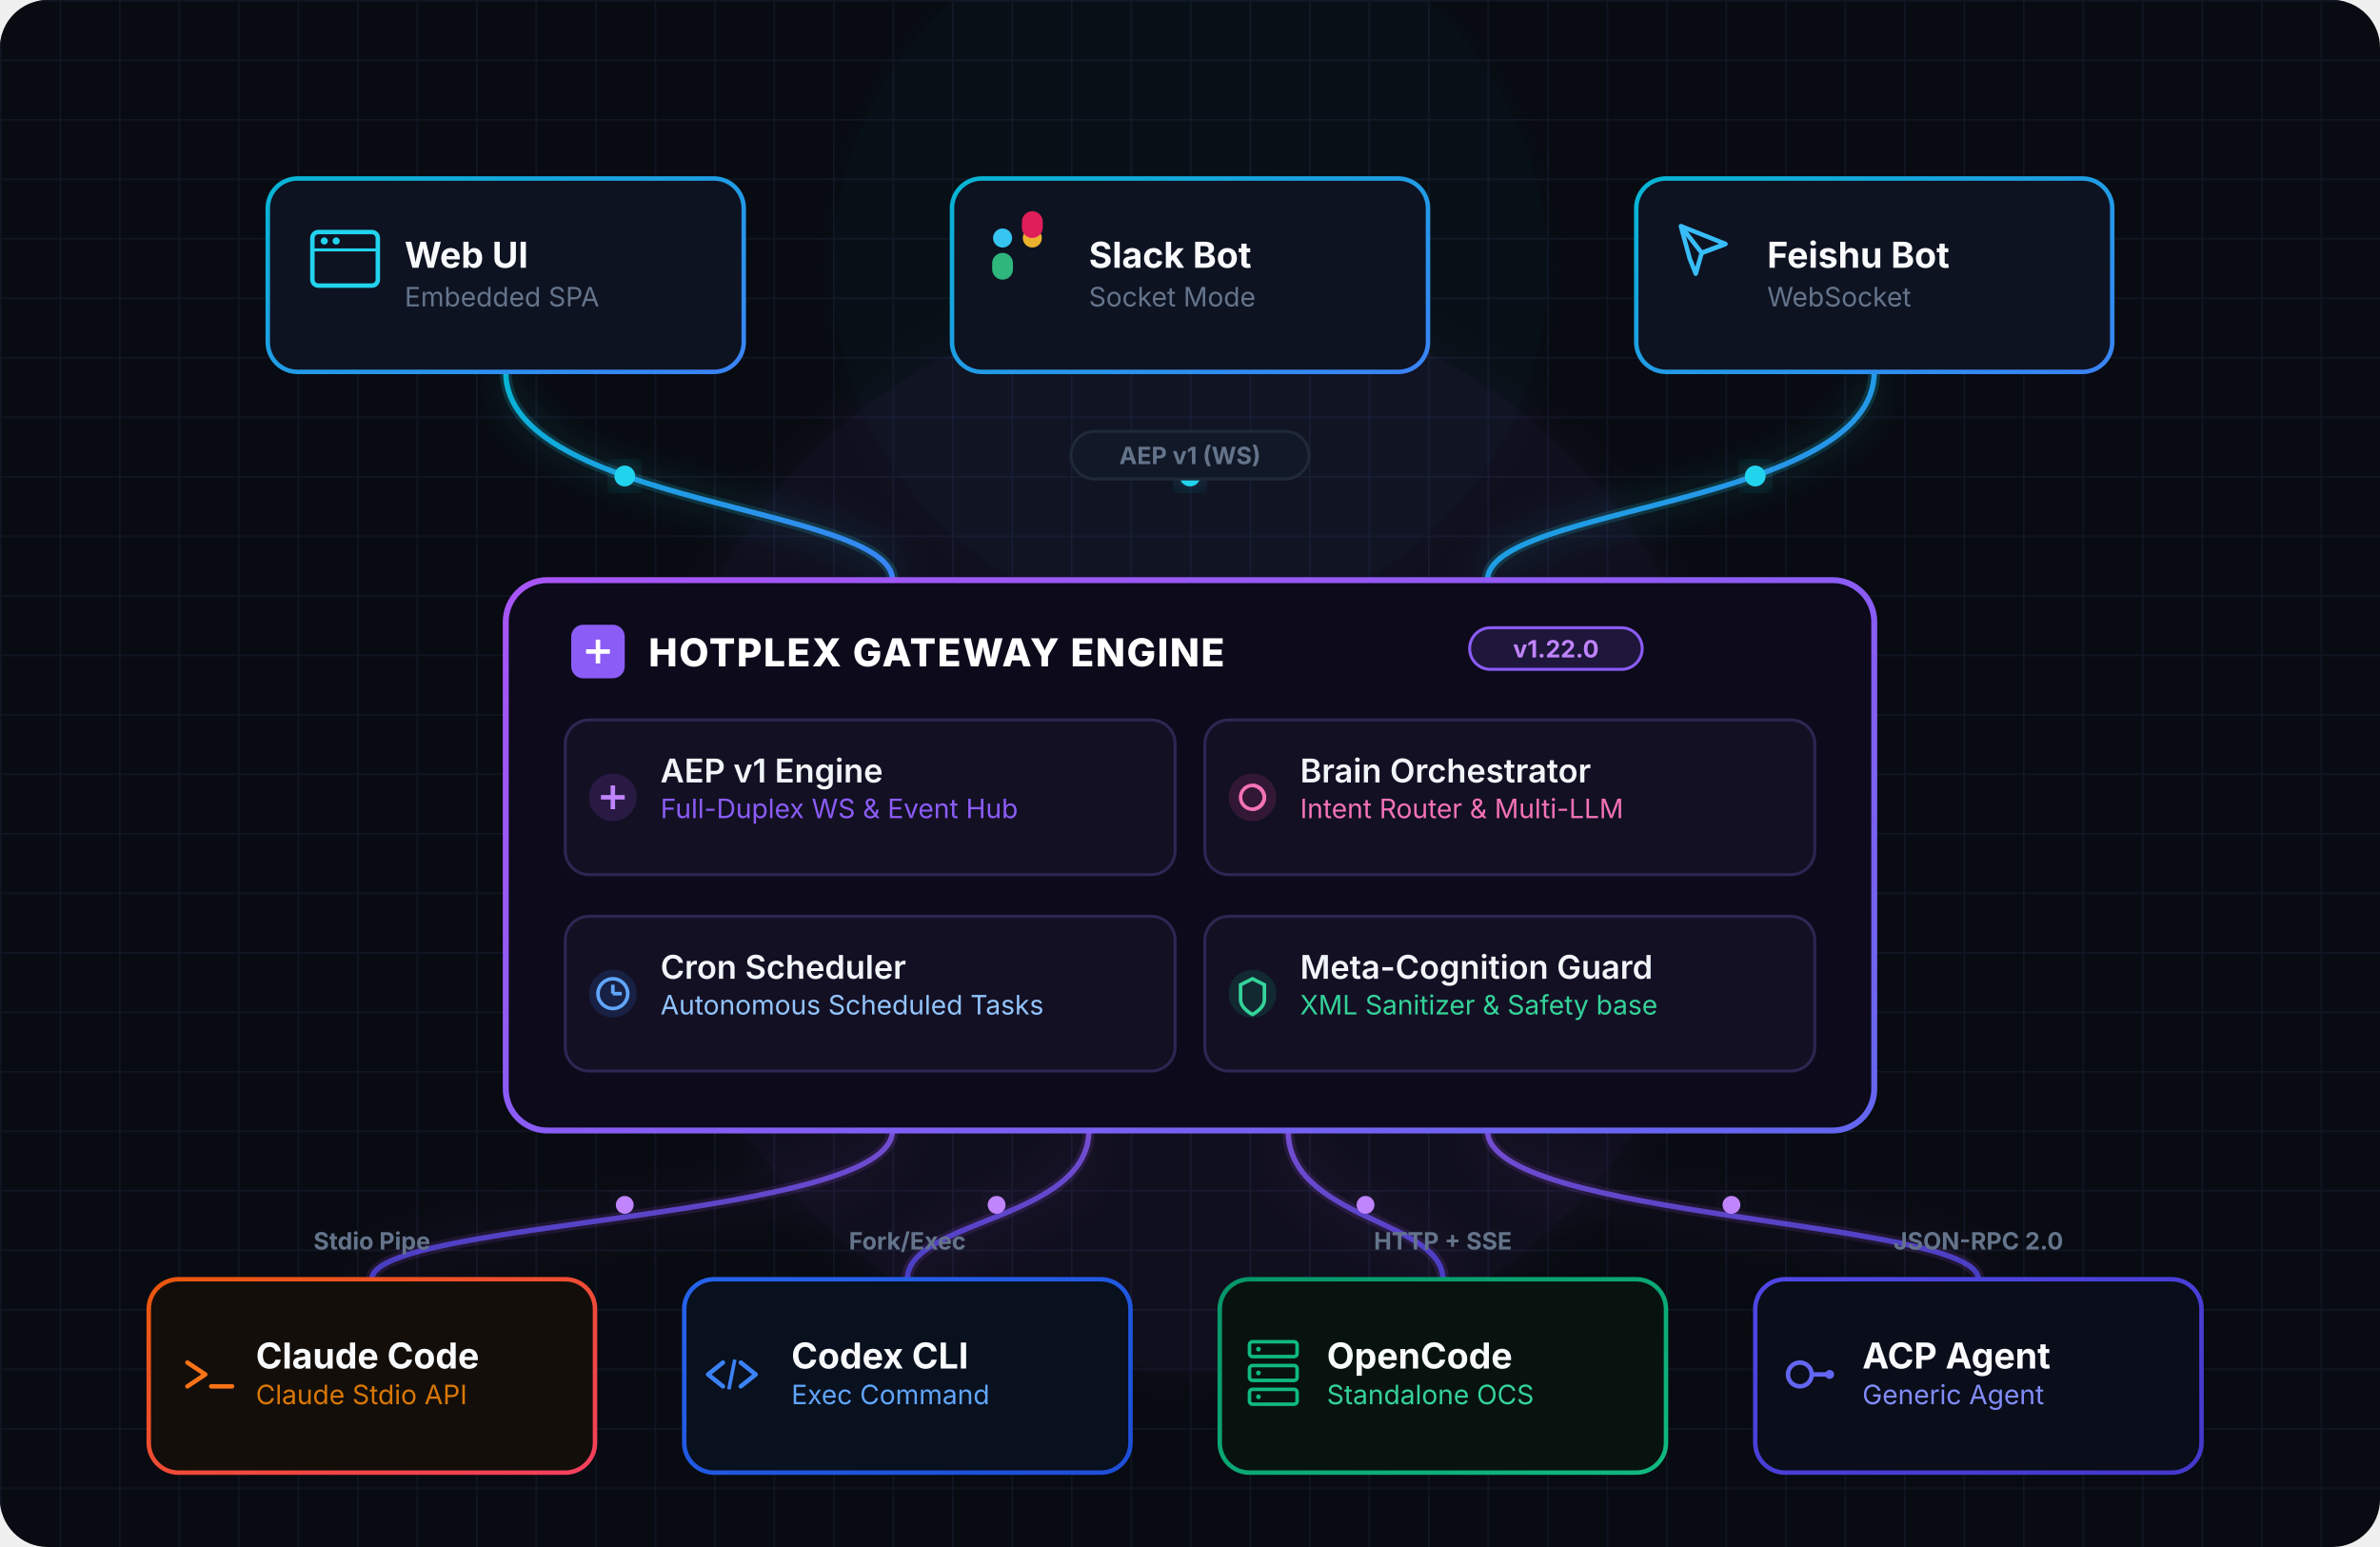
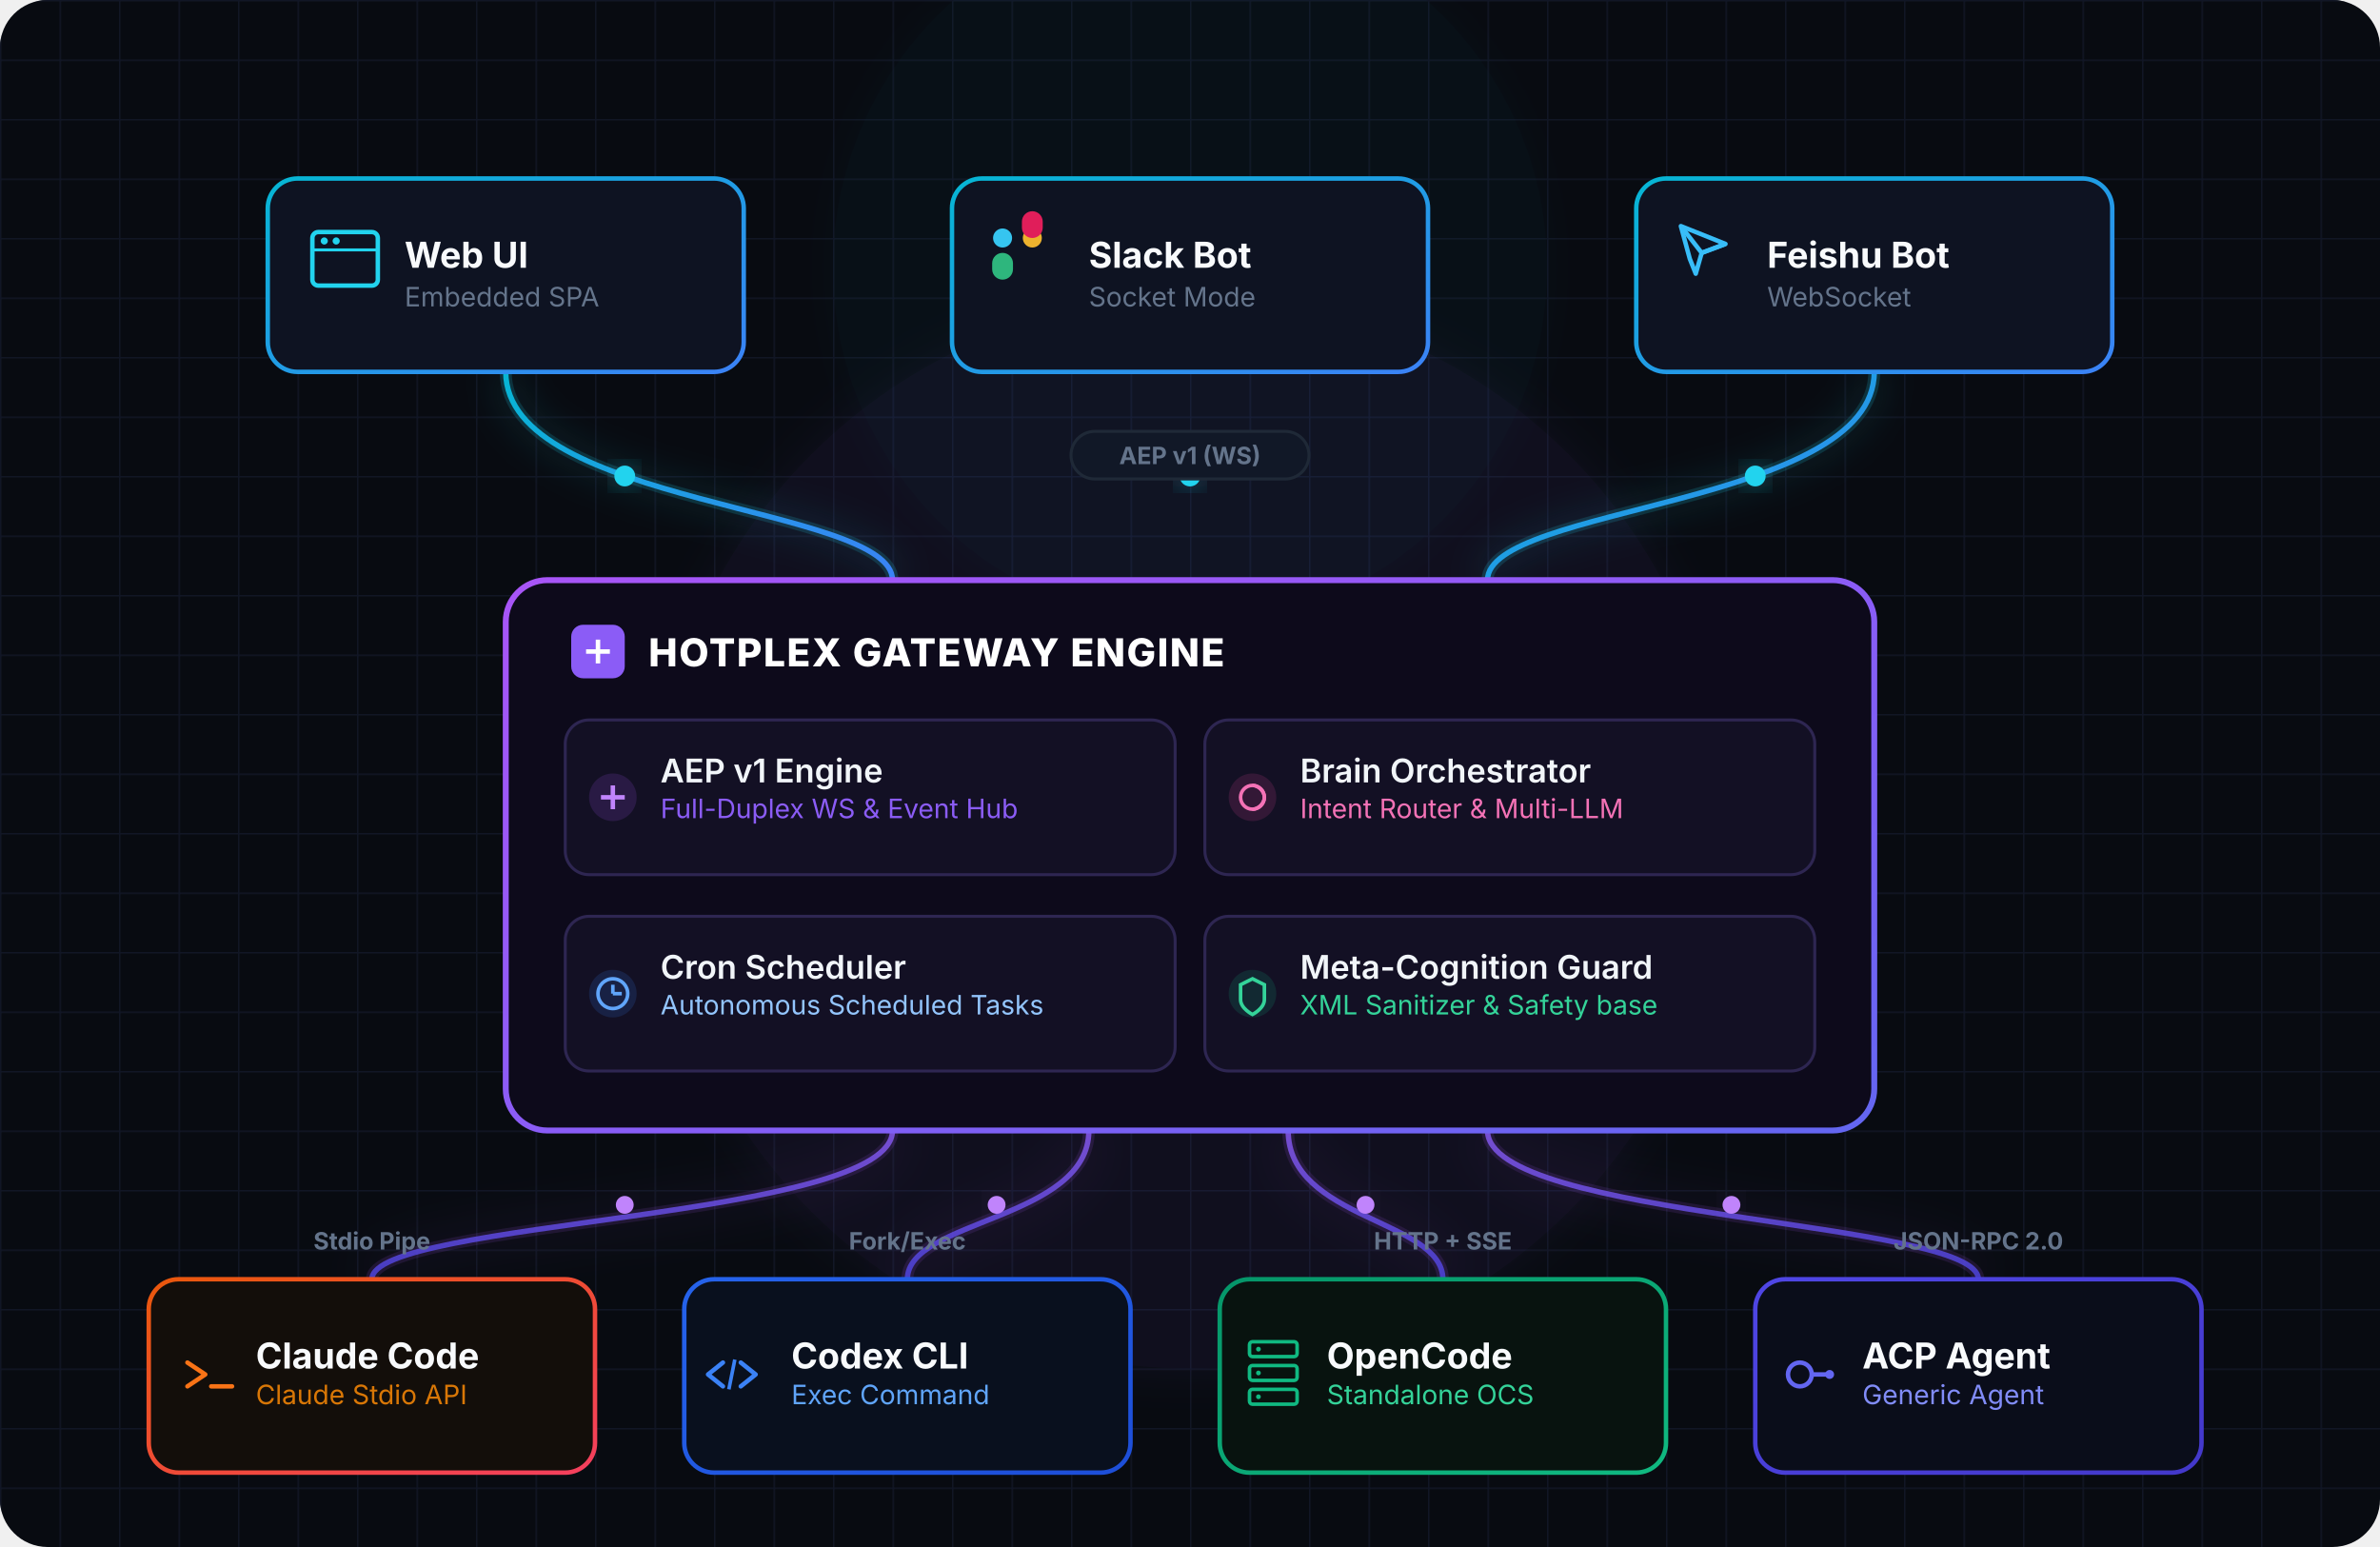
<svg xmlns="http://www.w3.org/2000/svg" width="800" height="520" viewBox="0 0 800 520" fill="none">
  <defs>
    <pattern id="grid" width="20" height="20" patternUnits="userSpaceOnUse">
      <path d="M 20 0 L 0 0 0 20" fill="none" stroke="#111625" stroke-width="1" />
    </pattern>
    <filter id="glow-cyan" x="-30%" y="-30%" width="160%" height="160%">
      <feGaussianBlur stdDeviation="6" result="blur" />
      <feComposite in="SourceGraphic" in2="blur" operator="over" />
    </filter>
    <filter id="glow-purple" x="-30%" y="-30%" width="160%" height="160%">
      <feGaussianBlur stdDeviation="8" result="blur" />
      <feComposite in="SourceGraphic" in2="blur" operator="over" />
    </filter>
    <linearGradient id="grad-client" x1="0%" y1="0%" x2="100%" y2="100%">
      <stop offset="0%" stop-color="#06b6d4" />
      <stop offset="100%" stop-color="#3b82f6" />
    </linearGradient>
    <linearGradient id="grad-gateway" x1="0%" y1="0%" x2="100%" y2="100%">
      <stop offset="0%" stop-color="#a855f7" />
      <stop offset="50%" stop-color="#8b5cf6" />
      <stop offset="100%" stop-color="#6366f1" />
    </linearGradient>
    <linearGradient id="grad-claude" x1="0%" y1="0%" x2="100%" y2="100%">
      <stop offset="0%" stop-color="#ea580c" />
      <stop offset="100%" stop-color="#f43f5e" />
    </linearGradient>
    <linearGradient id="grad-codex" x1="0%" y1="0%" x2="100%" y2="100%">
      <stop offset="0%" stop-color="#2563eb" />
      <stop offset="100%" stop-color="#1d4ed8" />
    </linearGradient>
    <linearGradient id="grad-opencode" x1="0%" y1="0%" x2="100%" y2="100%">
      <stop offset="0%" stop-color="#059669" />
      <stop offset="100%" stop-color="#10b981" />
    </linearGradient>
    <linearGradient id="grad-acp" x1="0%" y1="0%" x2="100%" y2="100%">
      <stop offset="0%" stop-color="#4f46e5" />
      <stop offset="100%" stop-color="#4338ca" />
    </linearGradient>
    <linearGradient id="grad-line-cyan" x1="0%" y1="0%" x2="0%" y2="100%">
      <stop offset="0%" stop-color="#06b6d4" stop-opacity="0.8" />
      <stop offset="100%" stop-color="#8b5cf6" stop-opacity="0.8" />
    </linearGradient>
    <linearGradient id="grad-line-purple" x1="0%" y1="0%" x2="0%" y2="100%">
      <stop offset="0%" stop-color="#8b5cf6" stop-opacity="0.8" />
      <stop offset="100%" stop-color="#4f46e5" stop-opacity="0.8" />
    </linearGradient>
  </defs>
  <rect width="800" height="520" fill="#080b11" rx="16" />
  <rect width="800" height="520" fill="url(#grid)" rx="16" />
  <circle cx="400" cy="280" r="180" fill="#8b5cf6" opacity="0.06" filter="url(#glow-purple)" />
  <circle cx="400" cy="90" r="120" fill="#06b6d4" opacity="0.03" filter="url(#glow-cyan)" />
  <path d="M 170 125 C 170 170, 300 170, 300 195" fill="none" stroke="#22d3ee" stroke-width="4" opacity="0.2" filter="url(#glow-cyan)" />
  <path d="M 400 125 L 400 195" fill="none" stroke="#22d3ee" stroke-width="4" opacity="0.2" filter="url(#glow-cyan)" />
  <path d="M 630 125 C 630 170, 500 170, 500 195" fill="none" stroke="#22d3ee" stroke-width="4" opacity="0.2" filter="url(#glow-cyan)" />
  <path d="M 170 125 C 170 170, 300 170, 300 195" fill="none" stroke="url(#grad-client)" stroke-width="1.8" />
  <path d="M 400 125 L 400 195" fill="none" stroke="url(#grad-client)" stroke-width="1.8" />
  <path d="M 630 125 C 630 170, 500 170, 500 195" fill="none" stroke="url(#grad-client)" stroke-width="1.8" />
  <path d="M 300 380 C 300 410, 125 410, 125 430" fill="none" stroke="#a855f7" stroke-width="4" opacity="0.15" filter="url(#glow-purple)" />
  <path d="M 366 380 C 366 410, 305 410, 305 430" fill="none" stroke="#a855f7" stroke-width="4" opacity="0.15" filter="url(#glow-purple)" />
  <path d="M 433 380 C 433 410, 485 410, 485 430" fill="none" stroke="#a855f7" stroke-width="4" opacity="0.15" filter="url(#glow-purple)" />
  <path d="M 500 380 C 500 410, 665 410, 665 430" fill="none" stroke="#a855f7" stroke-width="4" opacity="0.15" filter="url(#glow-purple)" />
  <path d="M 300 380 C 300 410, 125 410, 125 430" fill="none" stroke="url(#grad-line-purple)" stroke-width="1.8" />
  <path d="M 366 380 C 366 410, 305 410, 305 430" fill="none" stroke="url(#grad-line-purple)" stroke-width="1.8" />
  <path d="M 433 380 C 433 410, 485 410, 485 430" fill="none" stroke="url(#grad-line-purple)" stroke-width="1.8" />
  <path d="M 500 380 C 500 410, 665 410, 665 430" fill="none" stroke="url(#grad-line-purple)" stroke-width="1.8" />
  <circle cx="210" cy="160" r="3.5" fill="#22d3ee" filter="url(#glow-cyan)" />
  <circle cx="400" cy="160" r="3.5" fill="#22d3ee" filter="url(#glow-cyan)" />
  <circle cx="590" cy="160" r="3.5" fill="#22d3ee" filter="url(#glow-cyan)" />
  <circle cx="210" cy="405" r="3" fill="#c084fc" filter="url(#glow-purple)" />
  <circle cx="335" cy="405" r="3" fill="#c084fc" filter="url(#glow-purple)" />
  <circle cx="459" cy="405" r="3" fill="#c084fc" filter="url(#glow-purple)" />
  <circle cx="582" cy="405" r="3" fill="#c084fc" filter="url(#glow-purple)" />
  <rect x="360" y="145" width="80" height="16" rx="8" fill="#111827" stroke="#1f2937" stroke-width="1" />
  <text x="400" y="156" fill="#64748b" font-size="8" font-family="system-ui, -apple-system, sans-serif" font-weight="700" text-anchor="middle">AEP v1 (WS)</text>
  <g id="client-web">
    <rect x="90" y="60" width="160" height="65" rx="10" fill="#0e1322" stroke="url(#grad-client)" stroke-width="1.5" />
    <rect x="105" y="78" width="22" height="18" rx="2" fill="none" stroke="#22d3ee" stroke-width="1.5" />
    <line x1="105" y1="84" x2="127" y2="84" stroke="#22d3ee" stroke-width="1" />
    <circle cx="109" cy="81" r="1.2" fill="#22d3ee" />
    <circle cx="113" cy="81" r="1.2" fill="#22d3ee" />
    <text x="136" y="90" fill="#f8fafc" font-size="12" font-family="system-ui, -apple-system, sans-serif" font-weight="700">Web UI</text>
    <text x="136" y="103" fill="#64748b" font-size="9" font-family="system-ui, -apple-system, sans-serif">Embedded SPA</text>
  </g>
  <g id="client-slack">
    <rect x="320" y="60" width="160" height="65" rx="10" fill="#0e1322" stroke="url(#grad-client)" stroke-width="1.5" />
    <circle cx="337" cy="80" r="3.2" fill="#36c5f0" />
    <rect x="333.5" y="85" width="7" height="9" rx="3.5" fill="#2eb67d" />
    <circle cx="347" cy="80" r="3.2" fill="#ecb22e" />
    <rect x="343.5" y="71" width="7" height="9" rx="3.5" fill="#e01e5a" />
    <text x="366" y="90" fill="#f8fafc" font-size="12" font-family="system-ui, -apple-system, sans-serif" font-weight="700">Slack Bot</text>
    <text x="366" y="103" fill="#64748b" font-size="9" font-family="system-ui, -apple-system, sans-serif">Socket Mode</text>
  </g>
  <g id="client-feishu">
    <rect x="550" y="60" width="160" height="65" rx="10" fill="#0e1322" stroke="url(#grad-client)" stroke-width="1.5" />
    <path d="M565,76 L580,82 L572,85 L570,92 L568,87 Z" fill="none" stroke="#38bdf8" stroke-width="1.5" stroke-linejoin="round" stroke-linecap="round" />
    <path d="M565,76 L572,85 L580,82" fill="none" stroke="#38bdf8" stroke-width="1.5" stroke-linejoin="round" />
    <text x="594" y="90" fill="#f8fafc" font-size="12" font-family="system-ui, -apple-system, sans-serif" font-weight="700">Feishu Bot</text>
    <text x="594" y="103" fill="#64748b" font-size="9" font-family="system-ui, -apple-system, sans-serif">WebSocket</text>
  </g>
  <g id="gateway-core">
    <rect x="170" y="195" width="460" height="185" rx="14" fill="#0d0a1b" stroke="url(#grad-gateway)" stroke-width="2" />
    <g transform="translate(192, 210)">
      <rect width="18" height="18" rx="4" fill="#8b5cf6" />
      <path d="M 5 9 L 13 9 M 9 5 L 9 13" stroke="#ffffff" stroke-width="1.5" />
      <text x="26" y="14" fill="#ffffff" font-size="13" font-family="system-ui, -apple-system, sans-serif" font-weight="800" letter-spacing="0.5">HOTPLEX GATEWAY ENGINE</text>
-       <rect x="302" y="1" width="58" height="14" rx="7" fill="#8b5cf6" fill-opacity="0.15" stroke="#8b5cf6" stroke-width="1" />
-       <text x="331" y="11" fill="#c084fc" font-size="8" font-family="system-ui, -apple-system, sans-serif" font-weight="700" text-anchor="middle">v1.22.0</text>
    </g>
    <rect x="190" y="242" width="205" height="52" rx="8" fill="#131024" stroke="#2e2652" stroke-width="1" />
    <circle cx="206" cy="268" r="8" fill="#a855f7" fill-opacity="0.15" />
    <path d="M202,268 L210,268 M206,264 L206,272" stroke="#c084fc" stroke-width="1.5" />
    <text x="222" y="263" fill="#f1f5f9" font-size="11" font-family="system-ui, -apple-system, sans-serif" font-weight="600">AEP v1 Engine</text>
    <text x="222" y="275" fill="#8b5cf6" font-size="9" font-family="system-ui, -apple-system, sans-serif">Full-Duplex WS &amp; Event Hub</text>
    <rect x="405" y="242" width="205" height="52" rx="8" fill="#131024" stroke="#2e2652" stroke-width="1" />
    <circle cx="421" cy="268" r="8" fill="#ec4899" fill-opacity="0.15" />
    <circle cx="421" cy="268" r="4" stroke="#f472b6" stroke-width="1.2" fill="none" />
    <path d="M 421 264 C 423 264, 425 266, 425 268 C 425 270, 423 272, 421 272" stroke="#f472b6" stroke-width="1.2" fill="none" />
    <text x="437" y="263" fill="#f1f5f9" font-size="11" font-family="system-ui, -apple-system, sans-serif" font-weight="600">Brain Orchestrator</text>
    <text x="437" y="275" fill="#f472b6" font-size="9" font-family="system-ui, -apple-system, sans-serif">Intent Router &amp; Multi-LLM</text>
    <rect x="190" y="308" width="205" height="52" rx="8" fill="#131024" stroke="#2e2652" stroke-width="1" />
    <circle cx="206" cy="334" r="8" fill="#3b82f6" fill-opacity="0.15" />
    <circle cx="206" cy="334" r="5" stroke="#60a5fa" stroke-width="1.2" fill="none" />
    <line x1="206" y1="331" x2="206" y2="334" stroke="#60a5fa" stroke-width="1.2" />
    <line x1="206" y1="334" x2="209" y2="334" stroke="#60a5fa" stroke-width="1.2" />
    <text x="222" y="329" fill="#f1f5f9" font-size="11" font-family="system-ui, -apple-system, sans-serif" font-weight="600">Cron Scheduler</text>
    <text x="222" y="341" fill="#93c5fd" font-size="9" font-family="system-ui, -apple-system, sans-serif">Autonomous Scheduled Tasks</text>
    <rect x="405" y="308" width="205" height="52" rx="8" fill="#131024" stroke="#2e2652" stroke-width="1" />
    <circle cx="421" cy="334" r="8" fill="#10b981" fill-opacity="0.15" />
    <path d="M417,331 L421,329 L425,331 L425,336 C425,339 421,341 421,341 C421,341 417,339 417,336 Z" stroke="#34d399" stroke-width="1.2" fill="none" />
    <text x="437" y="329" fill="#f1f5f9" font-size="11" font-family="system-ui, -apple-system, sans-serif" font-weight="600">Meta-Cognition Guard</text>
    <text x="437" y="341" fill="#34d399" font-size="9" font-family="system-ui, -apple-system, sans-serif">XML Sanitizer &amp; Safety base</text>
  </g>
  <g id="worker-claude">
    <rect x="50" y="430" width="150" height="65" rx="10" fill="#130e0a" stroke="url(#grad-claude)" stroke-width="1.5" />
    <path d="M63,458 L69,462 L63,466" stroke="#f97316" stroke-width="1.5" fill="none" stroke-linecap="round" stroke-linejoin="round" />
    <line x1="71" y1="466" x2="78" y2="466" stroke="#f97316" stroke-width="1.5" stroke-linecap="round" />
    <text x="86" y="460" fill="#f8fafc" font-size="12" font-family="system-ui, -apple-system, sans-serif" font-weight="700">Claude Code</text>
    <text x="86" y="472" fill="#d97706" font-size="9" font-family="system-ui, -apple-system, sans-serif">Claude Stdio API</text>
    <text x="125" y="420" fill="#64748b" font-size="8" font-family="system-ui, -apple-system, sans-serif" font-weight="700" text-anchor="middle">Stdio Pipe</text>
  </g>
  <g id="worker-codex">
    <rect x="230" y="430" width="150" height="65" rx="10" fill="#09101e" stroke="url(#grad-codex)" stroke-width="1.5" />
    <path d="M243,458 L238,462 L243,466" stroke="#3b82f6" stroke-width="1.5" fill="none" stroke-linecap="round" stroke-linejoin="round" />
    <path d="M249,458 L254,462 L249,466" stroke="#3b82f6" stroke-width="1.5" fill="none" stroke-linecap="round" stroke-linejoin="round" />
    <line x1="245" y1="467" x2="247" y2="457" stroke="#3b82f6" stroke-width="1.2" />
    <text x="266" y="460" fill="#f8fafc" font-size="12" font-family="system-ui, -apple-system, sans-serif" font-weight="700">Codex CLI</text>
    <text x="266" y="472" fill="#60a5fa" font-size="9" font-family="system-ui, -apple-system, sans-serif">Exec Command</text>
    <text x="305" y="420" fill="#64748b" font-size="8" font-family="system-ui, -apple-system, sans-serif" font-weight="700" text-anchor="middle">Fork/Exec</text>
  </g>
  <g id="worker-opencode">
    <rect x="410" y="430" width="150" height="65" rx="10" fill="#08130f" stroke="url(#grad-opencode)" stroke-width="1.5" />
    <rect x="420" y="451" width="16" height="5" rx="1" fill="none" stroke="#10b981" stroke-width="1.2" />
    <circle cx="423" cy="453.5" r="0.8" fill="#10b981" />
    <rect x="420" y="459" width="16" height="5" rx="1" fill="none" stroke="#10b981" stroke-width="1.2" />
    <circle cx="423" cy="461.5" r="0.8" fill="#10b981" />
    <rect x="420" y="467" width="16" height="5" rx="1" fill="none" stroke="#10b981" stroke-width="1.2" />
    <circle cx="423" cy="469.5" r="0.8" fill="#10b981" />
    <text x="446" y="460" fill="#f8fafc" font-size="12" font-family="system-ui, -apple-system, sans-serif" font-weight="700">OpenCode</text>
    <text x="446" y="472" fill="#34d399" font-size="9" font-family="system-ui, -apple-system, sans-serif">Standalone OCS</text>
    <text x="485" y="420" fill="#64748b" font-size="8" font-family="system-ui, -apple-system, sans-serif" font-weight="700" text-anchor="middle">HTTP + SSE</text>
  </g>
  <g id="worker-acp">
    <rect x="590" y="430" width="150" height="65" rx="10" fill="#0a0d1a" stroke="url(#grad-acp)" stroke-width="1.5" />
    <circle cx="605" cy="462" r="4" fill="none" stroke="#6366f1" stroke-width="1.5" />
    <line x1="609" y1="462" x2="614" y2="462" stroke="#6366f1" stroke-width="1.5" />
    <circle cx="615" cy="462" r="1.5" fill="#6366f1" />
    <text x="626" y="460" fill="#f8fafc" font-size="12" font-family="system-ui, -apple-system, sans-serif" font-weight="700">ACP Agent</text>
    <text x="626" y="472" fill="#818cf8" font-size="9" font-family="system-ui, -apple-system, sans-serif">Generic Agent</text>
    <text x="665" y="420" fill="#64748b" font-size="8" font-family="system-ui, -apple-system, sans-serif" font-weight="700" text-anchor="middle">JSON-RPC 2.0</text>
  </g>
</svg>
